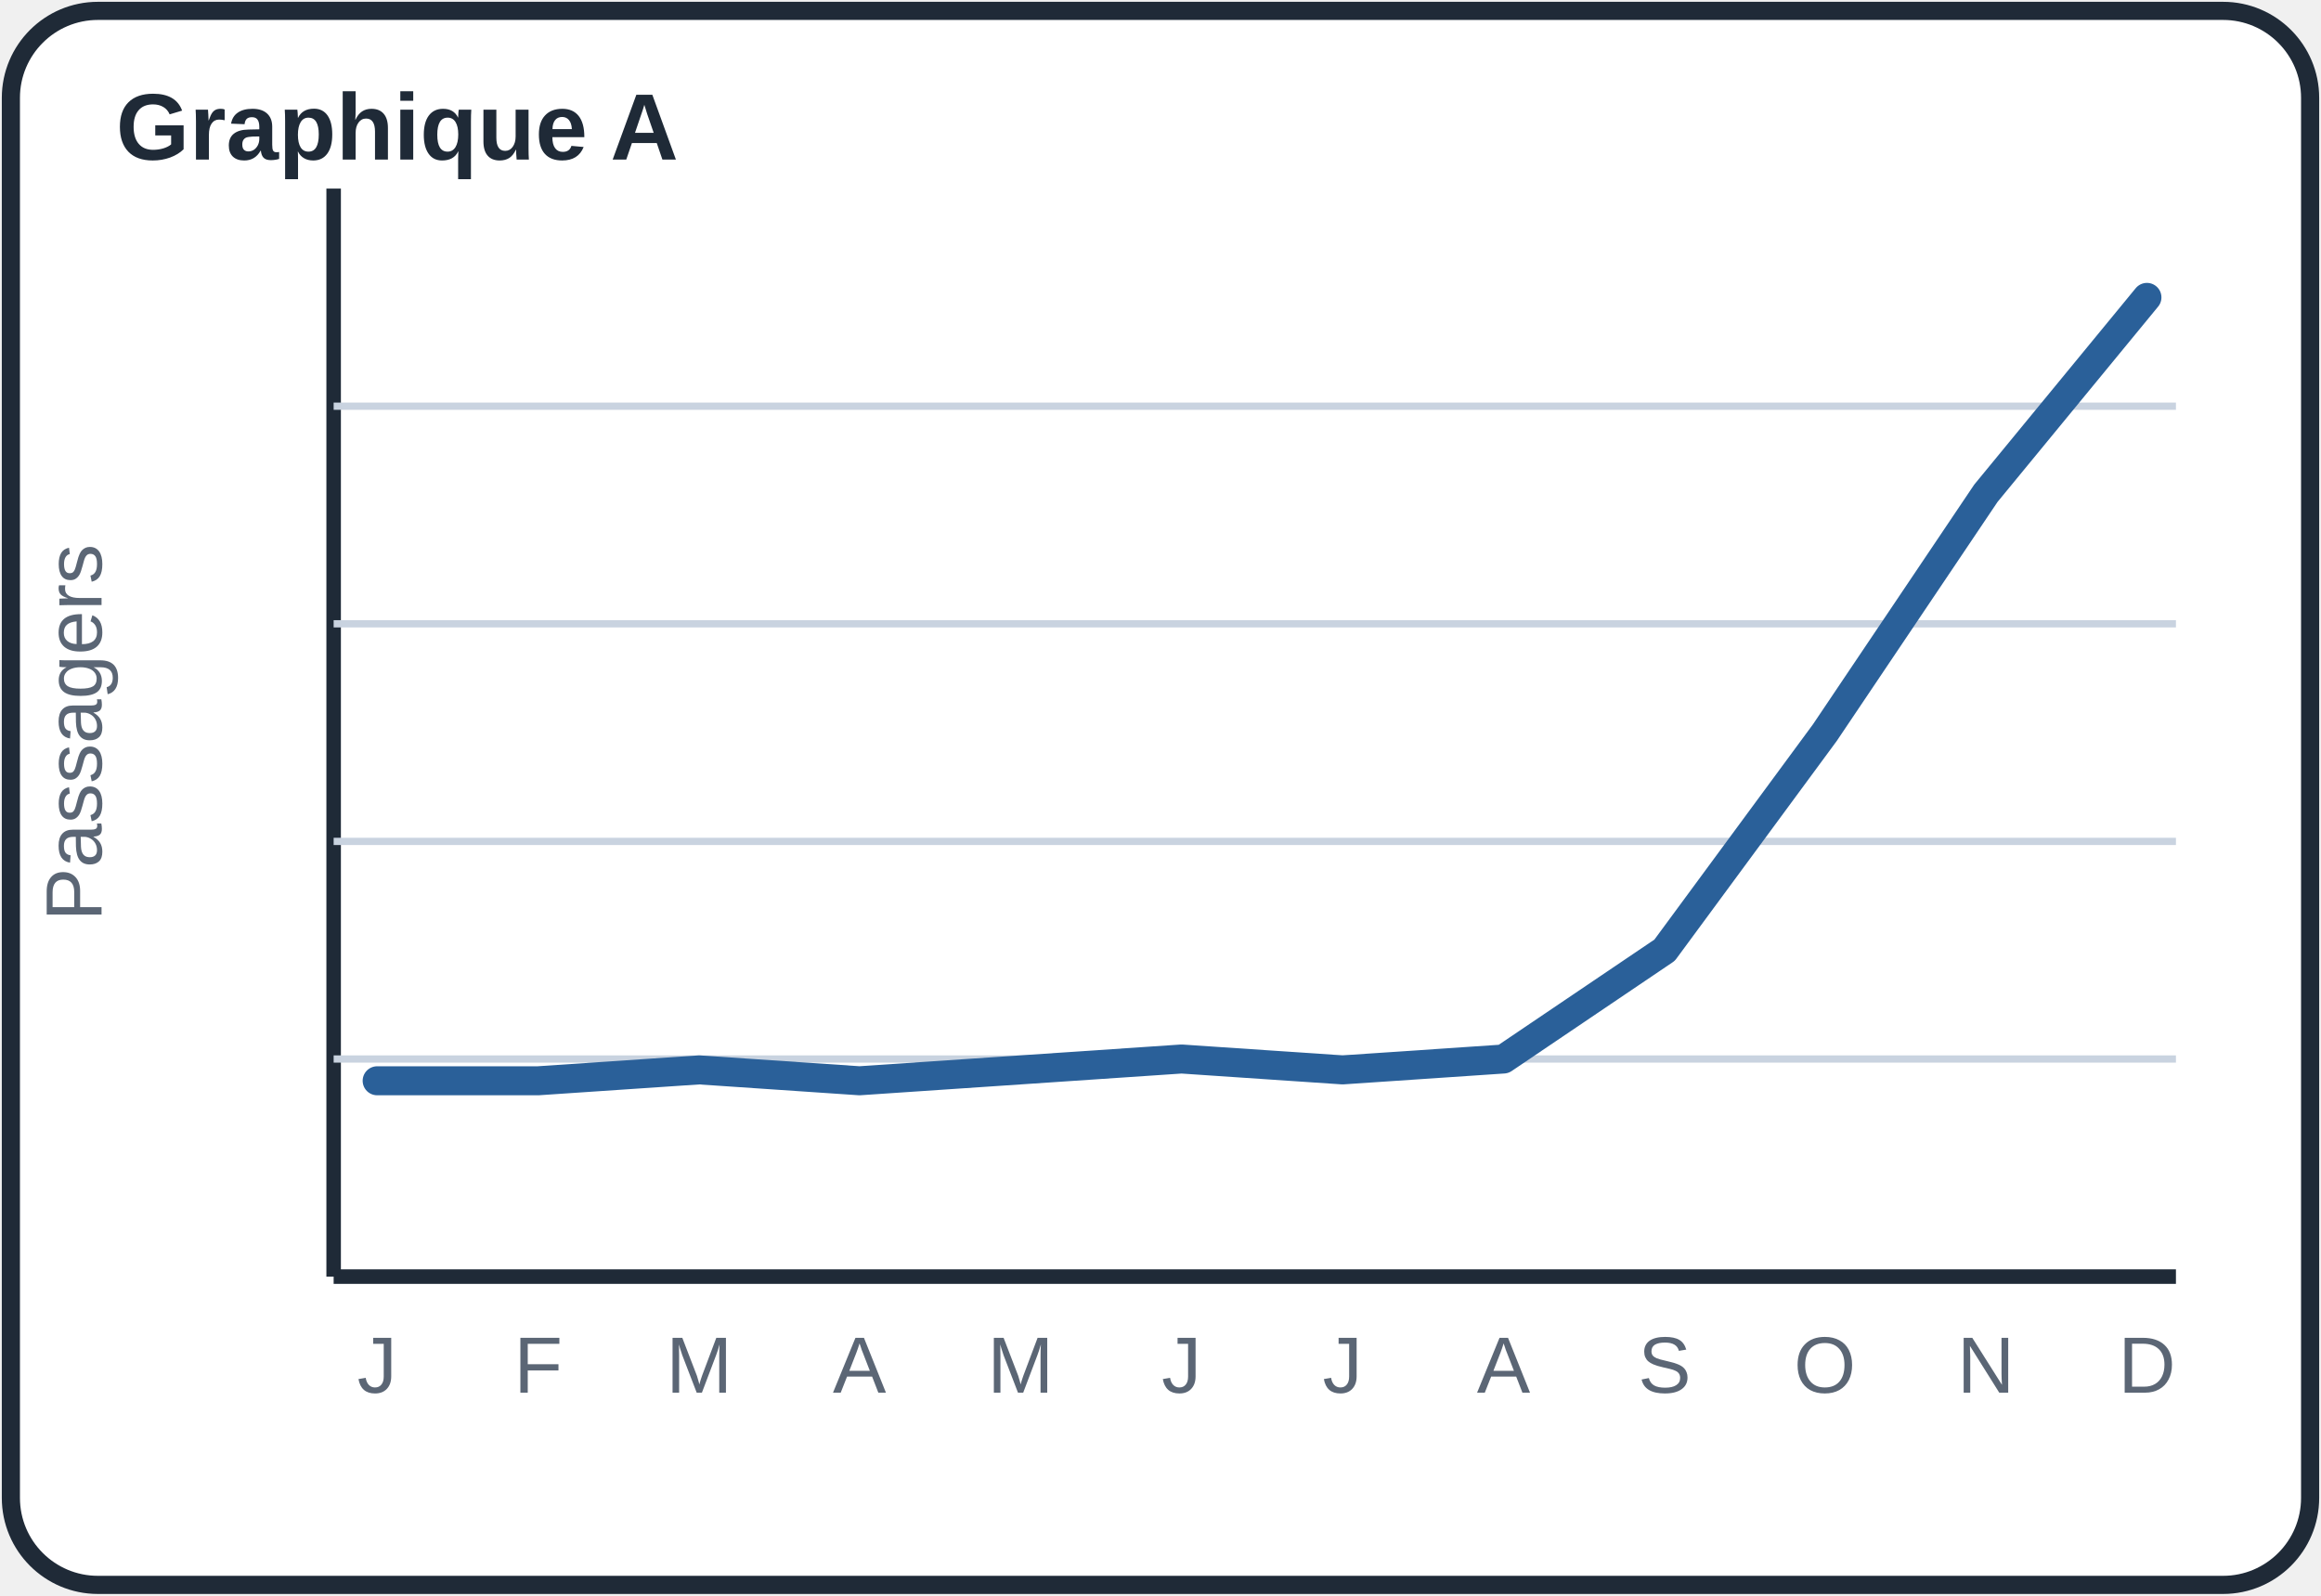
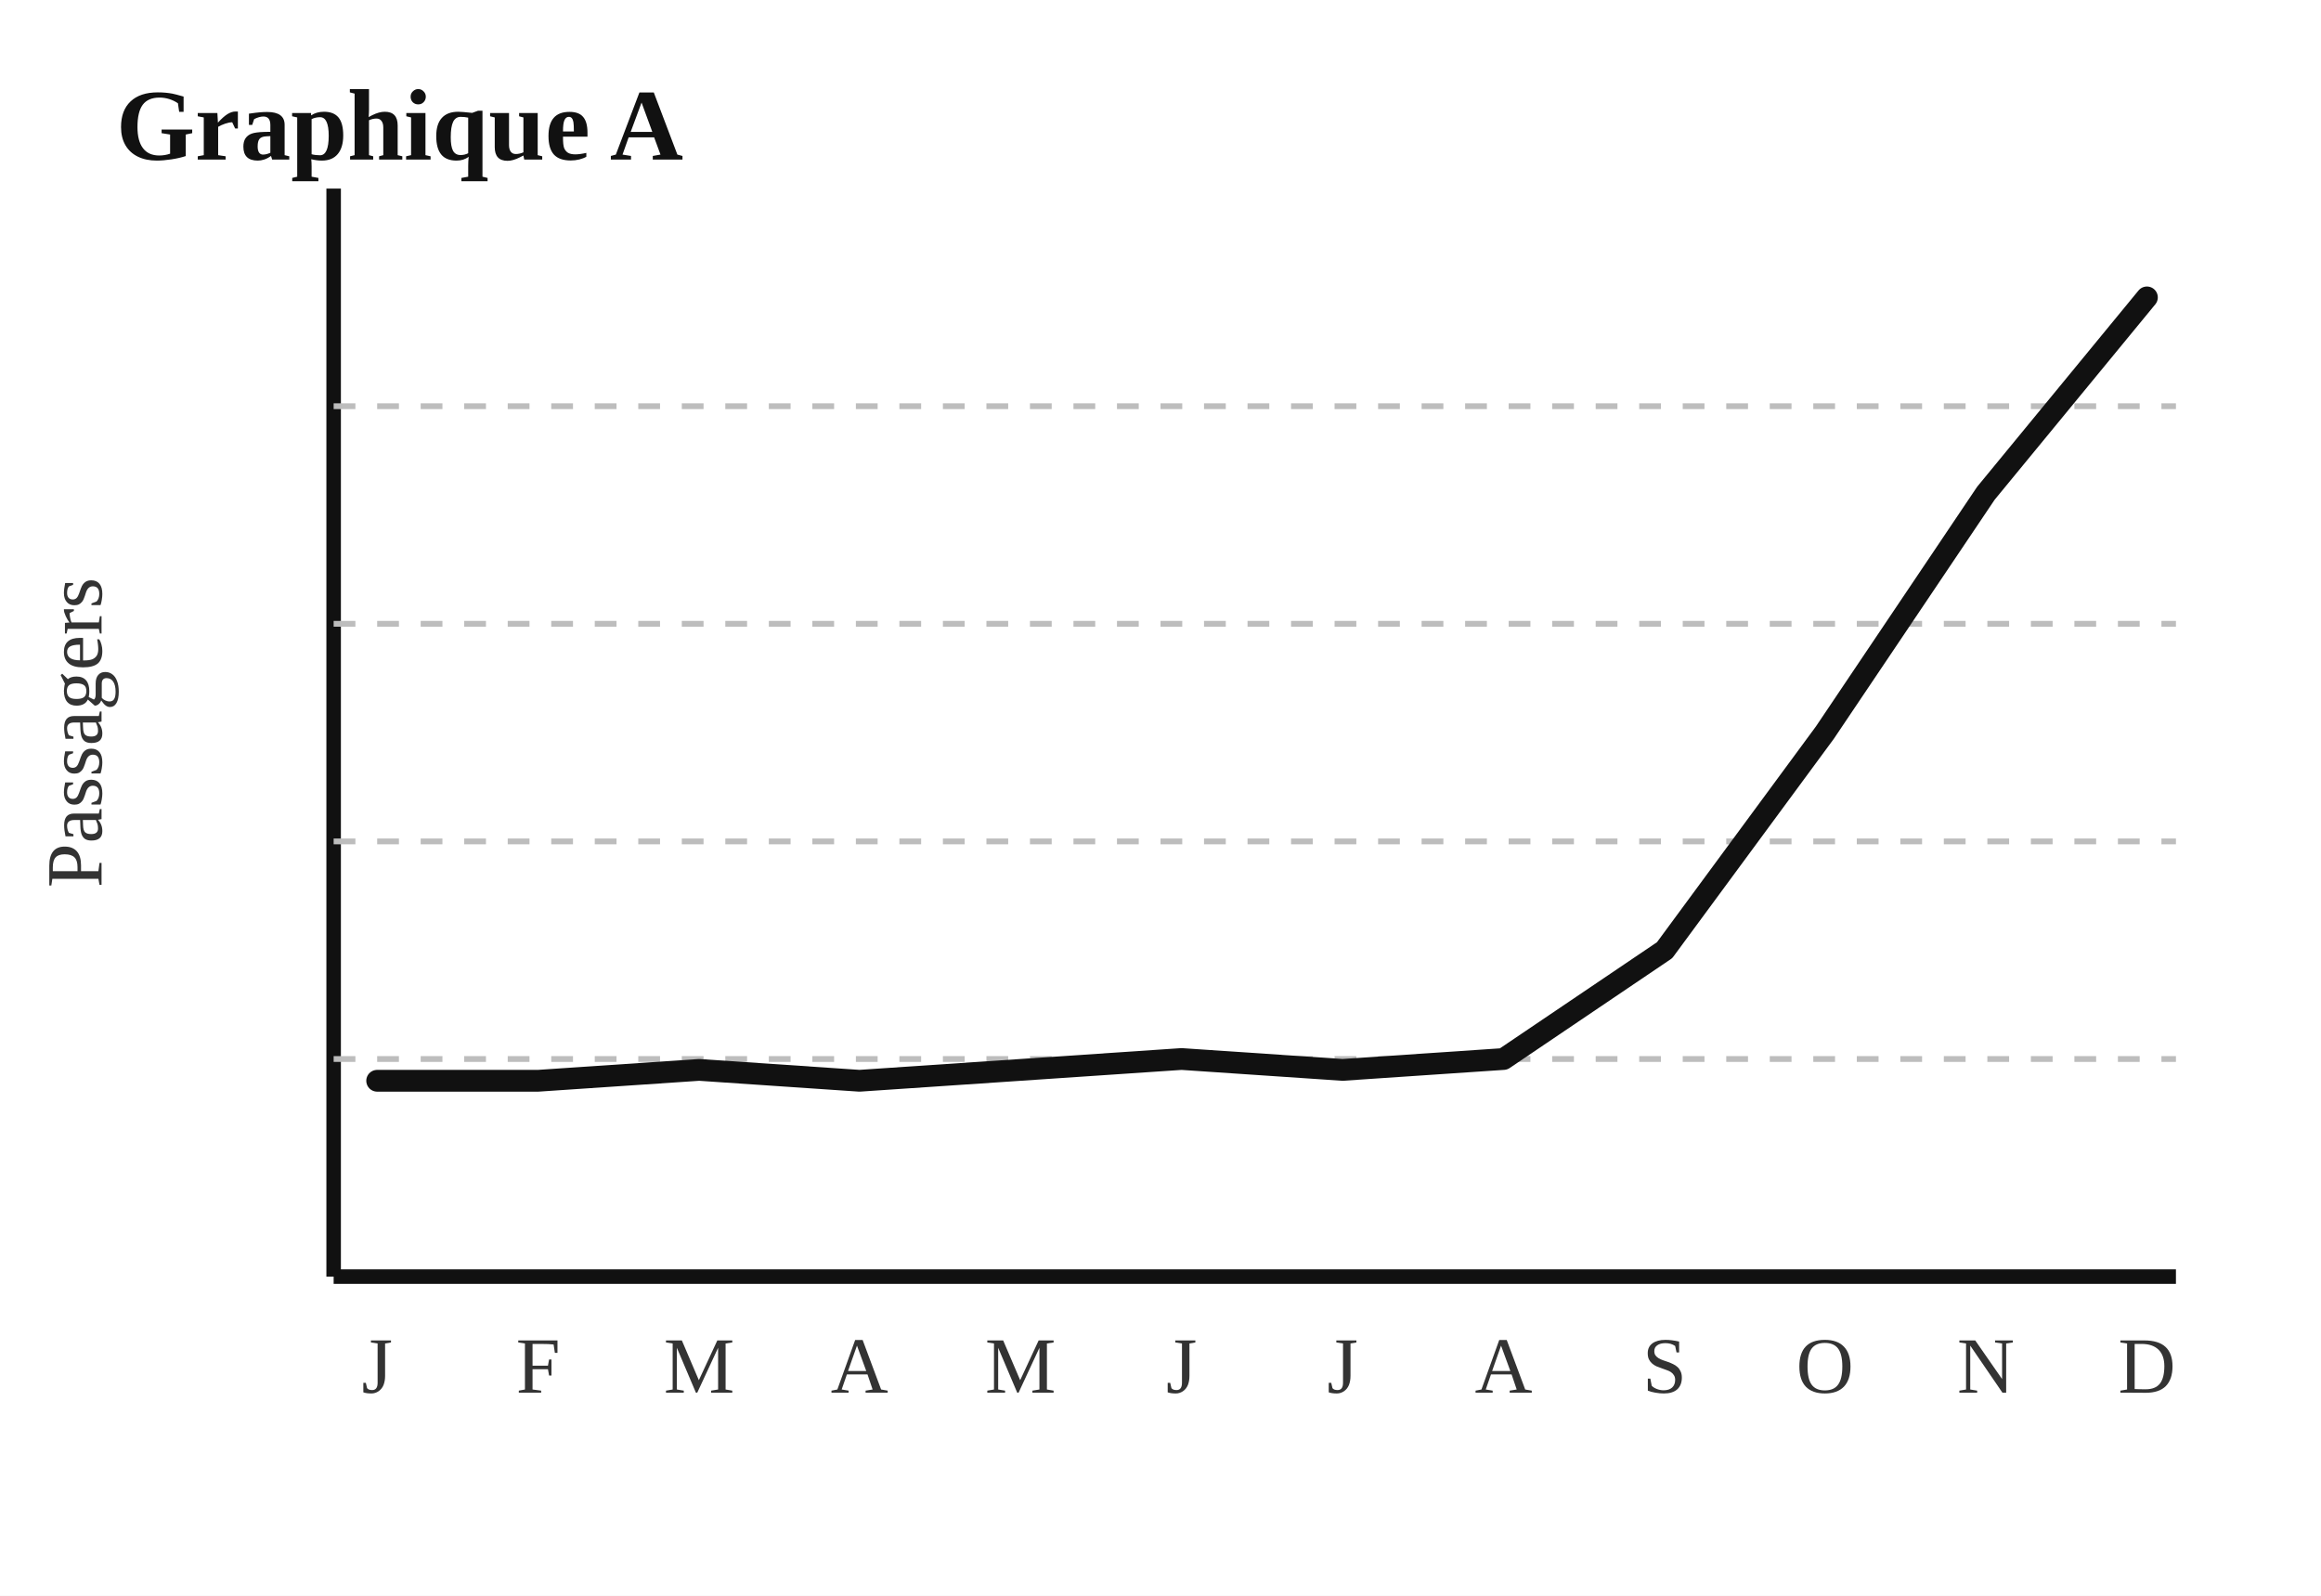
<svg xmlns="http://www.w3.org/2000/svg" viewBox="0 0 320 220" role="img" aria-label="Stable, puis forte hausse à la fin de l'année">
-   <rect x="1.5" y="1.5" width="317" height="217" rx="12" fill="#fff" stroke="#1F2A37" stroke-width="2.5" />
-   <text x="16" y="22" font-family="Arial" font-size="13" font-weight="700" fill="#1F2A37">Graphique A</text>
-   <line x1="46" y1="176" x2="300" y2="176" stroke="#1F2A37" stroke-width="2" />
-   <line x1="46" y1="26" x2="46" y2="176" stroke="#1F2A37" stroke-width="2" />
-   <line x1="46" y1="146.0" x2="300" y2="146.0" stroke="#C9D3E0" stroke-width="1" />
-   <line x1="46" y1="116.0" x2="300" y2="116.0" stroke="#C9D3E0" stroke-width="1" />
-   <line x1="46" y1="86.0" x2="300" y2="86.0" stroke="#C9D3E0" stroke-width="1" />
-   <line x1="46" y1="56.0" x2="300" y2="56.0" stroke="#C9D3E0" stroke-width="1" />
-   <text x="52.0" y="192" text-anchor="middle" font-family="Arial" font-size="11" fill="#5B6675">J</text>
-   <text x="74.2" y="192" text-anchor="middle" font-family="Arial" font-size="11" fill="#5B6675">F</text>
-   <text x="96.4" y="192" text-anchor="middle" font-family="Arial" font-size="11" fill="#5B6675">M</text>
-   <text x="118.5" y="192" text-anchor="middle" font-family="Arial" font-size="11" fill="#5B6675">A</text>
-   <text x="140.7" y="192" text-anchor="middle" font-family="Arial" font-size="11" fill="#5B6675">M</text>
-   <text x="162.9" y="192" text-anchor="middle" font-family="Arial" font-size="11" fill="#5B6675">J</text>
-   <text x="185.1" y="192" text-anchor="middle" font-family="Arial" font-size="11" fill="#5B6675">J</text>
-   <text x="207.3" y="192" text-anchor="middle" font-family="Arial" font-size="11" fill="#5B6675">A</text>
-   <text x="229.5" y="192" text-anchor="middle" font-family="Arial" font-size="11" fill="#5B6675">S</text>
-   <text x="251.6" y="192" text-anchor="middle" font-family="Arial" font-size="11" fill="#5B6675">O</text>
-   <text x="273.8" y="192" text-anchor="middle" font-family="Arial" font-size="11" fill="#5B6675">N</text>
-   <text x="296.0" y="192" text-anchor="middle" font-family="Arial" font-size="11" fill="#5B6675">D</text>
-   <polyline points="52.0,149.0 74.2,149.0 96.4,147.5 118.5,149.0 140.7,147.5 162.9,146.0 185.1,147.5 207.3,146.0 229.5,131.0 251.6,101.0 273.8,68.0 296.0,41.0" fill="none" stroke="#2A6099" stroke-width="4" stroke-linejoin="round" stroke-linecap="round" />
-   <text x="14" y="101.0" font-family="Arial" font-size="11" fill="#5B6675" transform="rotate(-90 14 101.0)" text-anchor="middle">Passagers</text>
+   <rect x="0" y="0" width="320" height="220" fill="#fff" />
+   <text x="16" y="22" font-family="Georgia, Times New Roman, serif" font-size="14" font-weight="700" fill="#111111">Graphique A</text>
+   <line x1="46" y1="176" x2="300" y2="176" stroke="#111111" stroke-width="2" />
+   <line x1="46" y1="26" x2="46" y2="176" stroke="#111111" stroke-width="2" />
+   <line x1="46" y1="146.0" x2="300" y2="146.0" stroke="#BDBDBD" stroke-width="0.8" stroke-dasharray="3 3" />
+   <line x1="46" y1="116.0" x2="300" y2="116.0" stroke="#BDBDBD" stroke-width="0.8" stroke-dasharray="3 3" />
+   <line x1="46" y1="86.0" x2="300" y2="86.0" stroke="#BDBDBD" stroke-width="0.8" stroke-dasharray="3 3" />
+   <line x1="46" y1="56.0" x2="300" y2="56.0" stroke="#BDBDBD" stroke-width="0.8" stroke-dasharray="3 3" />
+   <text x="52.0" y="192" text-anchor="middle" font-family="Georgia, Times New Roman, serif" font-size="11" fill="#333">J</text>
+   <text x="74.2" y="192" text-anchor="middle" font-family="Georgia, Times New Roman, serif" font-size="11" fill="#333">F</text>
+   <text x="96.4" y="192" text-anchor="middle" font-family="Georgia, Times New Roman, serif" font-size="11" fill="#333">M</text>
+   <text x="118.5" y="192" text-anchor="middle" font-family="Georgia, Times New Roman, serif" font-size="11" fill="#333">A</text>
+   <text x="140.7" y="192" text-anchor="middle" font-family="Georgia, Times New Roman, serif" font-size="11" fill="#333">M</text>
+   <text x="162.9" y="192" text-anchor="middle" font-family="Georgia, Times New Roman, serif" font-size="11" fill="#333">J</text>
+   <text x="185.1" y="192" text-anchor="middle" font-family="Georgia, Times New Roman, serif" font-size="11" fill="#333">J</text>
+   <text x="207.3" y="192" text-anchor="middle" font-family="Georgia, Times New Roman, serif" font-size="11" fill="#333">A</text>
+   <text x="229.5" y="192" text-anchor="middle" font-family="Georgia, Times New Roman, serif" font-size="11" fill="#333">S</text>
+   <text x="251.6" y="192" text-anchor="middle" font-family="Georgia, Times New Roman, serif" font-size="11" fill="#333">O</text>
+   <text x="273.8" y="192" text-anchor="middle" font-family="Georgia, Times New Roman, serif" font-size="11" fill="#333">N</text>
+   <text x="296.0" y="192" text-anchor="middle" font-family="Georgia, Times New Roman, serif" font-size="11" fill="#333">D</text>
+   <polyline points="52.0,149.0 74.2,149.0 96.4,147.5 118.5,149.0 140.7,147.5 162.9,146.0 185.1,147.5 207.3,146.0 229.5,131.0 251.6,101.0 273.8,68.0 296.0,41.0" fill="none" stroke="#111" stroke-width="3" stroke-linejoin="round" stroke-linecap="round" />
+   <text x="14" y="101.0" font-family="Georgia, Times New Roman, serif" font-size="11" fill="#333" transform="rotate(-90 14 101.0)" text-anchor="middle">Passagers</text>
</svg>
